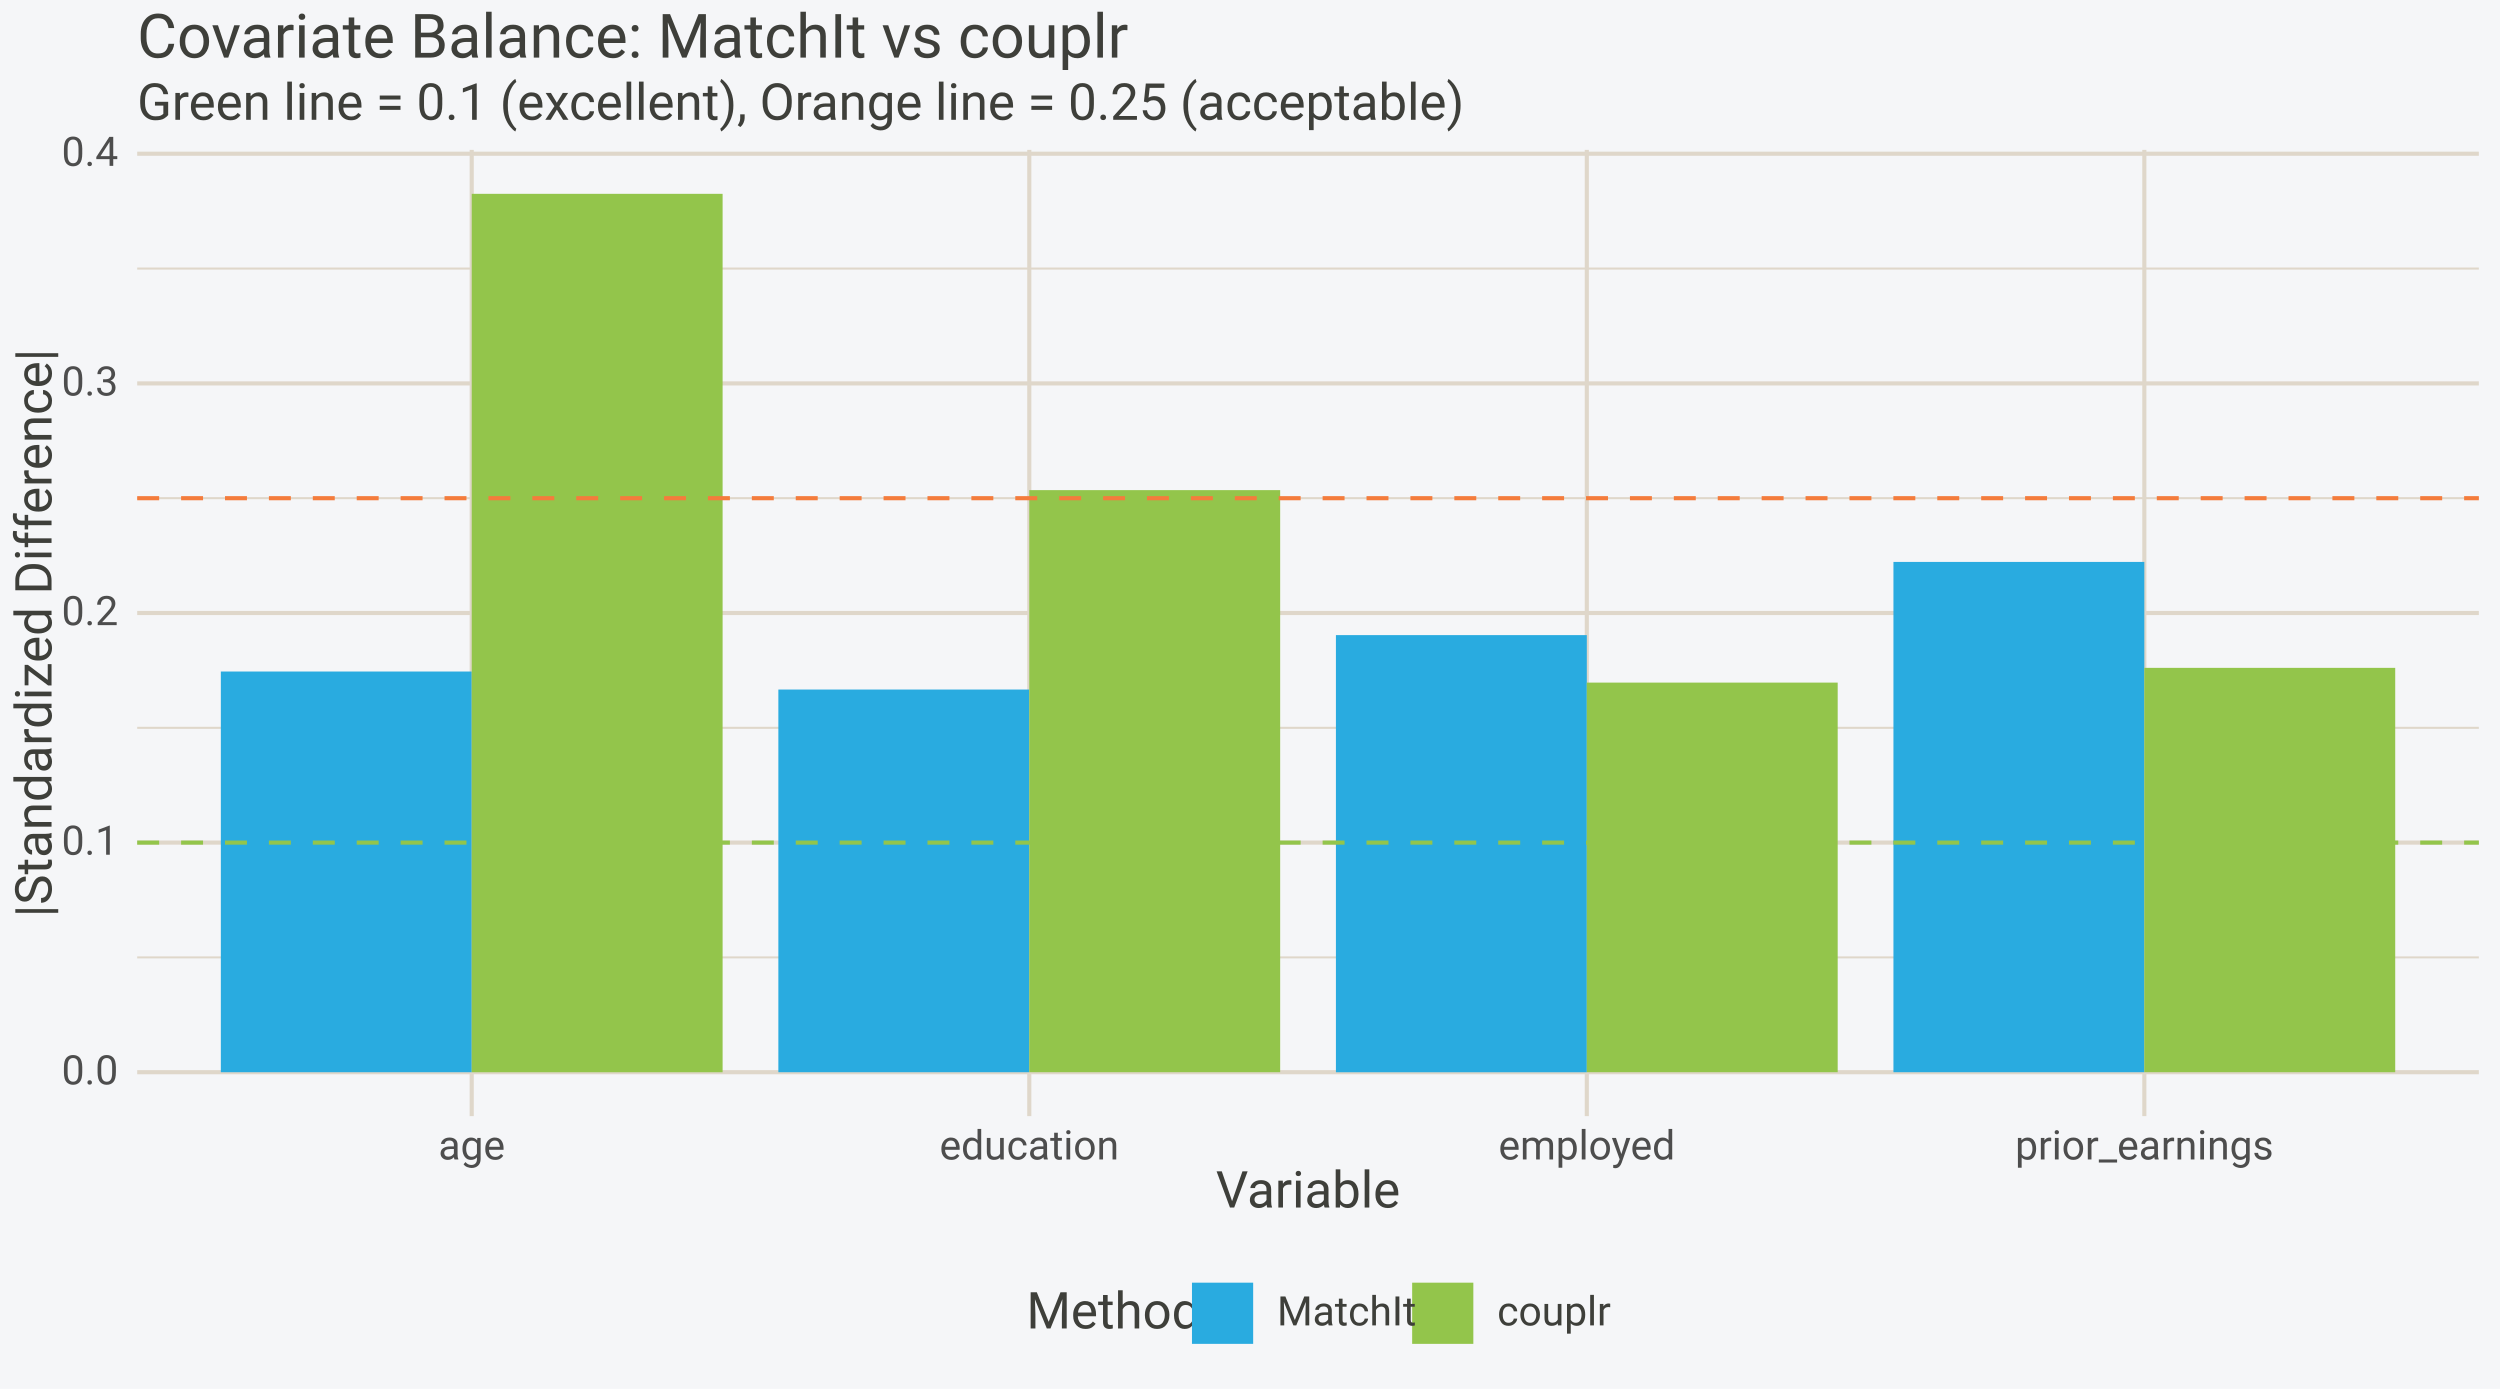
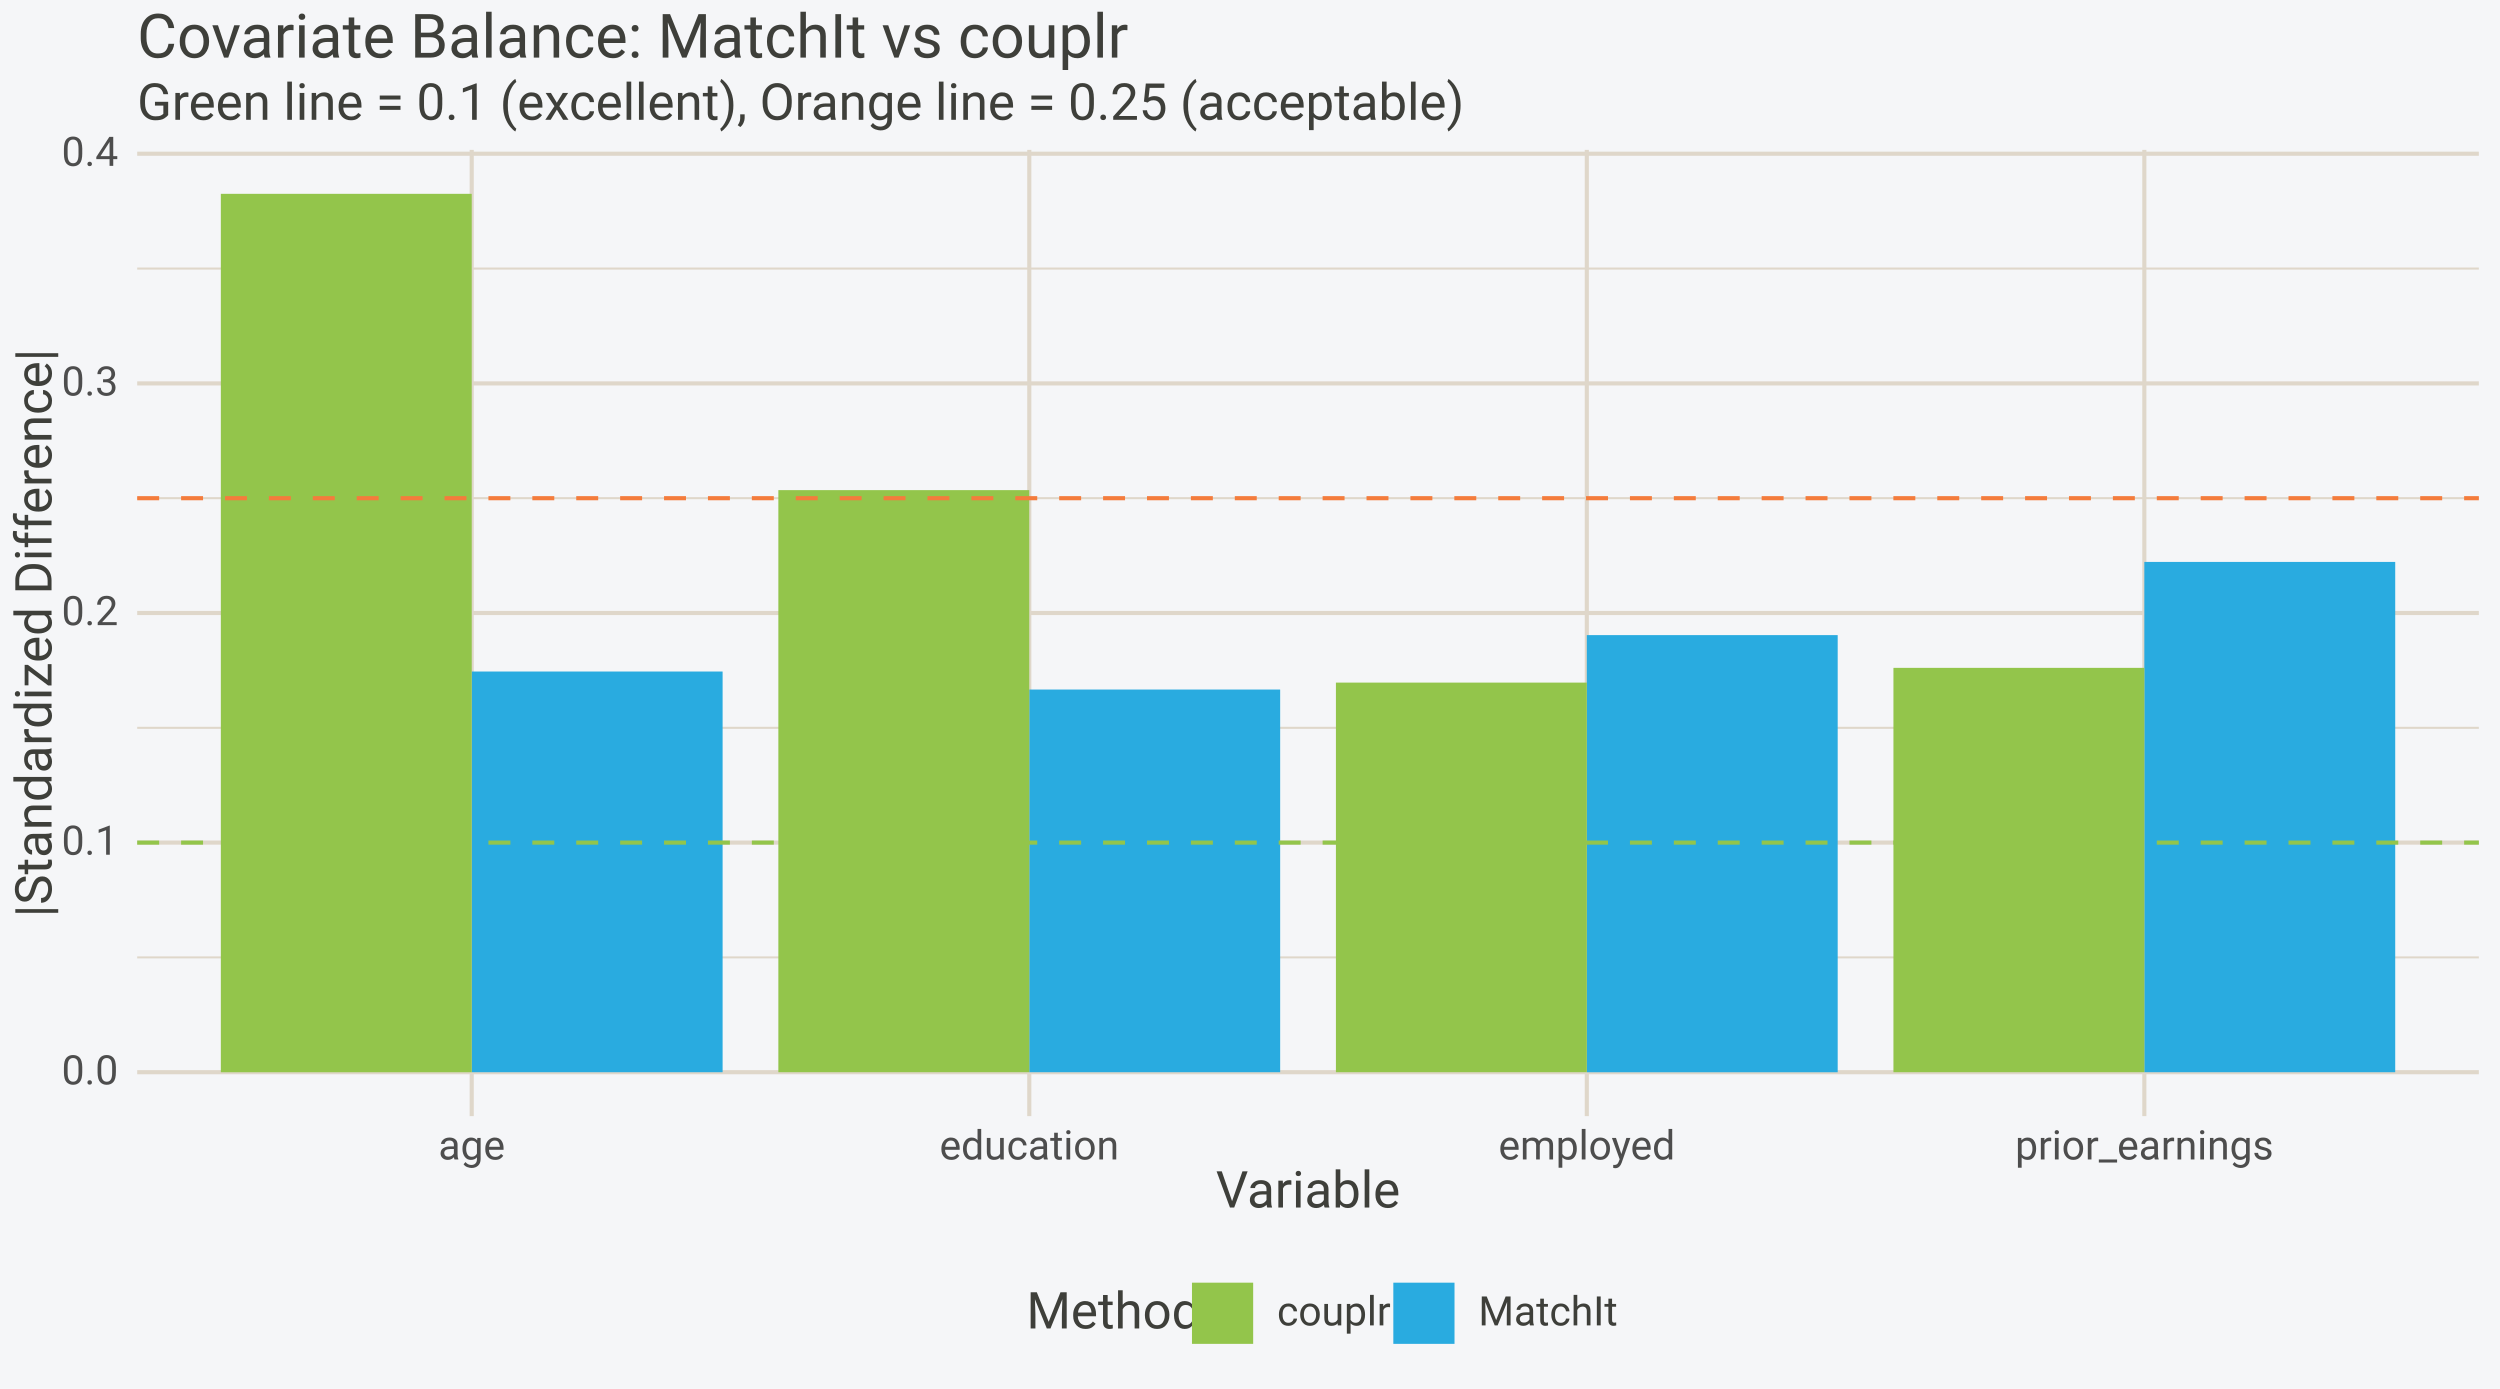
<svg xmlns="http://www.w3.org/2000/svg" width="648.00pt" height="360.00pt" viewBox="0 0 648.00 360.00">
  <g class="svglite">
    <defs>
      <style type="text/css">
    /* theme-aware-processed */
    .svglite line, .svglite polyline, .svglite polygon, .svglite path, .svglite circle {
      fill: none;
      stroke: #3E3F3A;
      stroke-linecap: round;
      stroke-linejoin: round;
      stroke-miterlimit: 10.00;
    }
    .svglite &gt; g &gt; rect {
      fill: none;
      stroke: #3E3F3A;
      stroke-linecap: round;
      stroke-linejoin: round;
      stroke-miterlimit: 10.00;
    }
    .svglite text {
      white-space: pre;
      fill: #3E3F3A;
    }
    .svglite g.glyphgroup path {
      fill: inherit;
      stroke: none;
    }
  </style>
    </defs>
    <rect width="100%" height="100%" style="stroke: none; fill: #F5F6F8;" />
    <defs>
      <clipPath id="cpMC4wMHw2NDguMDB8MC4wMHwzNjAuMDA=">
        <rect x="0.00" y="0.00" width="648.00" height="360.00" />
      </clipPath>
    </defs>
    <g clip-path="url(#cpMC4wMHw2NDguMDB8MC4wMHwzNjAuMDA=)">
      <rect x="-0" y="0.00" width="648.00" height="360.00" style="stroke-width: 1.07; stroke: none;" /> fill: #F5F6F8;' /&gt;
</g>
    <defs>
      <clipPath id="cpMzUuNTZ8NjQyLjUyfDM4Ljg1fDI4OS4zMQ==">
        <rect x="35.56" y="38.85" width="606.96" height="250.45" />
      </clipPath>
    </defs>
    <g clip-path="url(#cpMzUuNTZ8NjQyLjUyfDM4Ljg1fDI4OS4zMQ==)">
      <rect x="35.56" y="38.85" width="606.96" height="250.45" style="stroke-width: 1.07; stroke: none;" /> fill: #F5F6F8;' /&gt;
<polyline points="35.56,248.16 642.52,248.16 " style="stroke-width: 0.53; stroke: #DFD7CA; stroke-linecap: butt;" />
      <polyline points="35.56,188.65 642.52,188.65 " style="stroke-width: 0.53; stroke: #DFD7CA; stroke-linecap: butt;" />
      <polyline points="35.56,129.13 642.52,129.13 " style="stroke-width: 0.53; stroke: #DFD7CA; stroke-linecap: butt;" />
      <polyline points="35.56,69.61 642.52,69.61 " style="stroke-width: 0.53; stroke: #DFD7CA; stroke-linecap: butt;" />
      <polyline points="35.56,277.92 642.52,277.92 " style="stroke-width: 1.07; stroke: #DFD7CA; stroke-linecap: butt;" />
      <polyline points="35.56,218.40 642.52,218.40 " style="stroke-width: 1.07; stroke: #DFD7CA; stroke-linecap: butt;" />
      <polyline points="35.56,158.89 642.52,158.89 " style="stroke-width: 1.07; stroke: #DFD7CA; stroke-linecap: butt;" />
      <polyline points="35.56,99.37 642.52,99.37 " style="stroke-width: 1.07; stroke: #DFD7CA; stroke-linecap: butt;" />
      <polyline points="35.56,39.85 642.52,39.85 " style="stroke-width: 1.07; stroke: #DFD7CA; stroke-linecap: butt;" />
      <polyline points="122.27,289.31 122.27,38.85 " style="stroke-width: 1.07; stroke: #DFD7CA; stroke-linecap: butt;" />
      <polyline points="266.79,289.31 266.79,38.85 " style="stroke-width: 1.07; stroke: #DFD7CA; stroke-linecap: butt;" />
      <polyline points="411.30,289.31 411.30,38.85 " style="stroke-width: 1.07; stroke: #DFD7CA; stroke-linecap: butt;" />
      <polyline points="555.81,289.31 555.81,38.85 " style="stroke-width: 1.07; stroke: #DFD7CA; stroke-linecap: butt;" />
-       <rect x="57.24" y="174.06" width="65.03" height="103.86" style="stroke-width: 1.07; stroke: none; stroke-linecap: butt; stroke-linejoin: miter; fill: #29ABE0;" />
-       <rect x="201.75" y="178.73" width="65.03" height="99.19" style="stroke-width: 1.07; stroke: none; stroke-linecap: butt; stroke-linejoin: miter; fill: #29ABE0;" />
-       <rect x="490.78" y="145.65" width="65.03" height="132.27" style="stroke-width: 1.07; stroke: none; stroke-linecap: butt; stroke-linejoin: miter; fill: #29ABE0;" />
-       <rect x="346.27" y="164.62" width="65.03" height="113.31" style="stroke-width: 1.07; stroke: none; stroke-linecap: butt; stroke-linejoin: miter; fill: #29ABE0;" />
-       <rect x="122.27" y="50.24" width="65.03" height="227.69" style="stroke-width: 1.07; stroke: none; stroke-linecap: butt; stroke-linejoin: miter; fill: #93C54B;" />
-       <rect x="266.79" y="127.04" width="65.03" height="150.88" style="stroke-width: 1.07; stroke: none; stroke-linecap: butt; stroke-linejoin: miter; fill: #93C54B;" />
-       <rect x="555.81" y="173.11" width="65.03" height="104.81" style="stroke-width: 1.07; stroke: none; stroke-linecap: butt; stroke-linejoin: miter; fill: #93C54B;" />
-       <rect x="411.30" y="176.93" width="65.03" height="100.99" style="stroke-width: 1.07; stroke: none; stroke-linecap: butt; stroke-linejoin: miter; fill: #93C54B;" />
+       <rect x="122.27" y="174.06" width="65.03" height="103.86" style="stroke-width: 1.07; stroke: none; stroke-linecap: butt; stroke-linejoin: miter; fill: #29ABE0;" />
+       <rect x="266.79" y="178.73" width="65.03" height="99.19" style="stroke-width: 1.07; stroke: none; stroke-linecap: butt; stroke-linejoin: miter; fill: #29ABE0;" />
+       <rect x="555.81" y="145.65" width="65.03" height="132.27" style="stroke-width: 1.07; stroke: none; stroke-linecap: butt; stroke-linejoin: miter; fill: #29ABE0;" />
+       <rect x="411.30" y="164.62" width="65.03" height="113.31" style="stroke-width: 1.07; stroke: none; stroke-linecap: butt; stroke-linejoin: miter; fill: #29ABE0;" />
+       <rect x="57.24" y="50.24" width="65.03" height="227.69" style="stroke-width: 1.07; stroke: none; stroke-linecap: butt; stroke-linejoin: miter; fill: #93C54B;" />
+       <rect x="201.75" y="127.04" width="65.03" height="150.88" style="stroke-width: 1.07; stroke: none; stroke-linecap: butt; stroke-linejoin: miter; fill: #93C54B;" />
+       <rect x="490.78" y="173.11" width="65.03" height="104.81" style="stroke-width: 1.07; stroke: none; stroke-linecap: butt; stroke-linejoin: miter; fill: #93C54B;" />
+       <rect x="346.27" y="176.93" width="65.03" height="100.99" style="stroke-width: 1.07; stroke: none; stroke-linecap: butt; stroke-linejoin: miter; fill: #93C54B;" />
      <line x1="35.56" y1="218.40" x2="642.52" y2="218.40" style="stroke-width: 1.07; stroke: #93C54B; stroke-dasharray: 5.69,5.69; stroke-linecap: butt;" />
      <line x1="35.56" y1="129.13" x2="642.52" y2="129.13" style="stroke-width: 1.07; stroke: #F47C3C; stroke-dasharray: 5.69,5.69; stroke-linecap: butt;" />
    </g>
    <g clip-path="url(#cpMC4wMHw2NDguMDB8MC4wMHwzNjAuMDA=)">
      <text x="30.63" y="281.07" text-anchor="end" style="font-size: 0.88em;fill: #4D4D4D; font-family: &quot;Roboto&quot;, -apple-system, BlinkMacSystemFont, &quot;Segoe UI&quot;, system-ui, sans-serif;">0.0</text>
      <text x="30.63" y="221.55" text-anchor="end" style="font-size: 0.88em;fill: #4D4D4D; font-family: &quot;Roboto&quot;, -apple-system, BlinkMacSystemFont, &quot;Segoe UI&quot;, system-ui, sans-serif;">0.1</text>
      <text x="30.63" y="162.04" text-anchor="end" style="font-size: 0.88em;fill: #4D4D4D; font-family: &quot;Roboto&quot;, -apple-system, BlinkMacSystemFont, &quot;Segoe UI&quot;, system-ui, sans-serif;">0.2</text>
      <text x="30.63" y="102.52" text-anchor="end" style="font-size: 0.88em;fill: #4D4D4D; font-family: &quot;Roboto&quot;, -apple-system, BlinkMacSystemFont, &quot;Segoe UI&quot;, system-ui, sans-serif;">0.3</text>
      <text x="30.63" y="43.00" text-anchor="end" style="font-size: 0.88em;fill: #4D4D4D; font-family: &quot;Roboto&quot;, -apple-system, BlinkMacSystemFont, &quot;Segoe UI&quot;, system-ui, sans-serif;">0.4</text>
      <text x="122.27" y="300.54" text-anchor="middle" style="font-size: 0.88em;fill: #4D4D4D; font-family: &quot;Roboto&quot;, -apple-system, BlinkMacSystemFont, &quot;Segoe UI&quot;, system-ui, sans-serif;">age</text>
      <text x="266.79" y="300.54" text-anchor="middle" style="font-size: 0.88em;fill: #4D4D4D; font-family: &quot;Roboto&quot;, -apple-system, BlinkMacSystemFont, &quot;Segoe UI&quot;, system-ui, sans-serif;">education</text>
      <text x="411.30" y="300.54" text-anchor="middle" style="font-size: 0.88em;fill: #4D4D4D; font-family: &quot;Roboto&quot;, -apple-system, BlinkMacSystemFont, &quot;Segoe UI&quot;, system-ui, sans-serif;">employed</text>
      <text x="555.81" y="300.54" text-anchor="middle" style="font-size: 0.88em;fill: #4D4D4D; font-family: &quot;Roboto&quot;, -apple-system, BlinkMacSystemFont, &quot;Segoe UI&quot;, system-ui, sans-serif;">prior_earnings</text>
      <text x="339.04" y="313.00" text-anchor="middle" style="font-size: 1.1em; font-family: &quot;Roboto&quot;, -apple-system, BlinkMacSystemFont, &quot;Segoe UI&quot;, system-ui, sans-serif;">Variable</text>
      <text transform="translate(13.36,164.08) rotate(-90)" text-anchor="middle" style="font-size: 1.1em; font-family: &quot;Roboto&quot;, -apple-system, BlinkMacSystemFont, &quot;Segoe UI&quot;, system-ui, sans-serif;">|Standardized Difference|</text>
      <text x="266.05" y="344.34" style="font-size: 1.1em; font-family: &quot;Roboto&quot;, -apple-system, BlinkMacSystemFont, &quot;Segoe UI&quot;, system-ui, sans-serif;">Method</text>
-       <rect x="308.96" y="332.47" width="15.86" height="15.86" style="stroke-width: 1.07; stroke: none; stroke-linecap: butt; stroke-linejoin: miter; fill: #29ABE0;" />
-       <rect x="366.03" y="332.47" width="15.86" height="15.86" style="stroke-width: 1.07; stroke: none; stroke-linecap: butt; stroke-linejoin: miter; fill: #93C54B;" />
-       <text x="331.01" y="343.55" style="font-size: 0.88em; font-family: &quot;Roboto&quot;, -apple-system, BlinkMacSystemFont, &quot;Segoe UI&quot;, system-ui, sans-serif;">MatchIt</text>
-       <text x="388.08" y="343.55" style="font-size: 0.88em; font-family: &quot;Roboto&quot;, -apple-system, BlinkMacSystemFont, &quot;Segoe UI&quot;, system-ui, sans-serif;">couplr</text>
+       <rect x="308.96" y="332.47" width="15.86" height="15.86" style="stroke-width: 1.07; stroke: none; stroke-linecap: butt; stroke-linejoin: miter; fill: #93C54B;" />
+       <rect x="361.15" y="332.47" width="15.86" height="15.86" style="stroke-width: 1.07; stroke: none; stroke-linecap: butt; stroke-linejoin: miter; fill: #29ABE0;" />
+       <text x="331.01" y="343.55" style="font-size: 0.88em; font-family: &quot;Roboto&quot;, -apple-system, BlinkMacSystemFont, &quot;Segoe UI&quot;, system-ui, sans-serif;">couplr</text>
+       <text x="383.20" y="343.55" style="font-size: 0.88em; font-family: &quot;Roboto&quot;, -apple-system, BlinkMacSystemFont, &quot;Segoe UI&quot;, system-ui, sans-serif;">MatchIt</text>
      <text x="35.56" y="31.05" style="font-size: 1.1em; font-family: &quot;Roboto&quot;, -apple-system, BlinkMacSystemFont, &quot;Segoe UI&quot;, system-ui, sans-serif;">Green line = 0.1 (excellent), Orange line = 0.25 (acceptable)</text>
      <text x="35.56" y="14.93" style="font-size: 1.32em; font-family: &quot;Roboto&quot;, -apple-system, BlinkMacSystemFont, &quot;Segoe UI&quot;, system-ui, sans-serif;">Covariate Balance: MatchIt vs couplr</text>
    </g>
  </g>
</svg>
